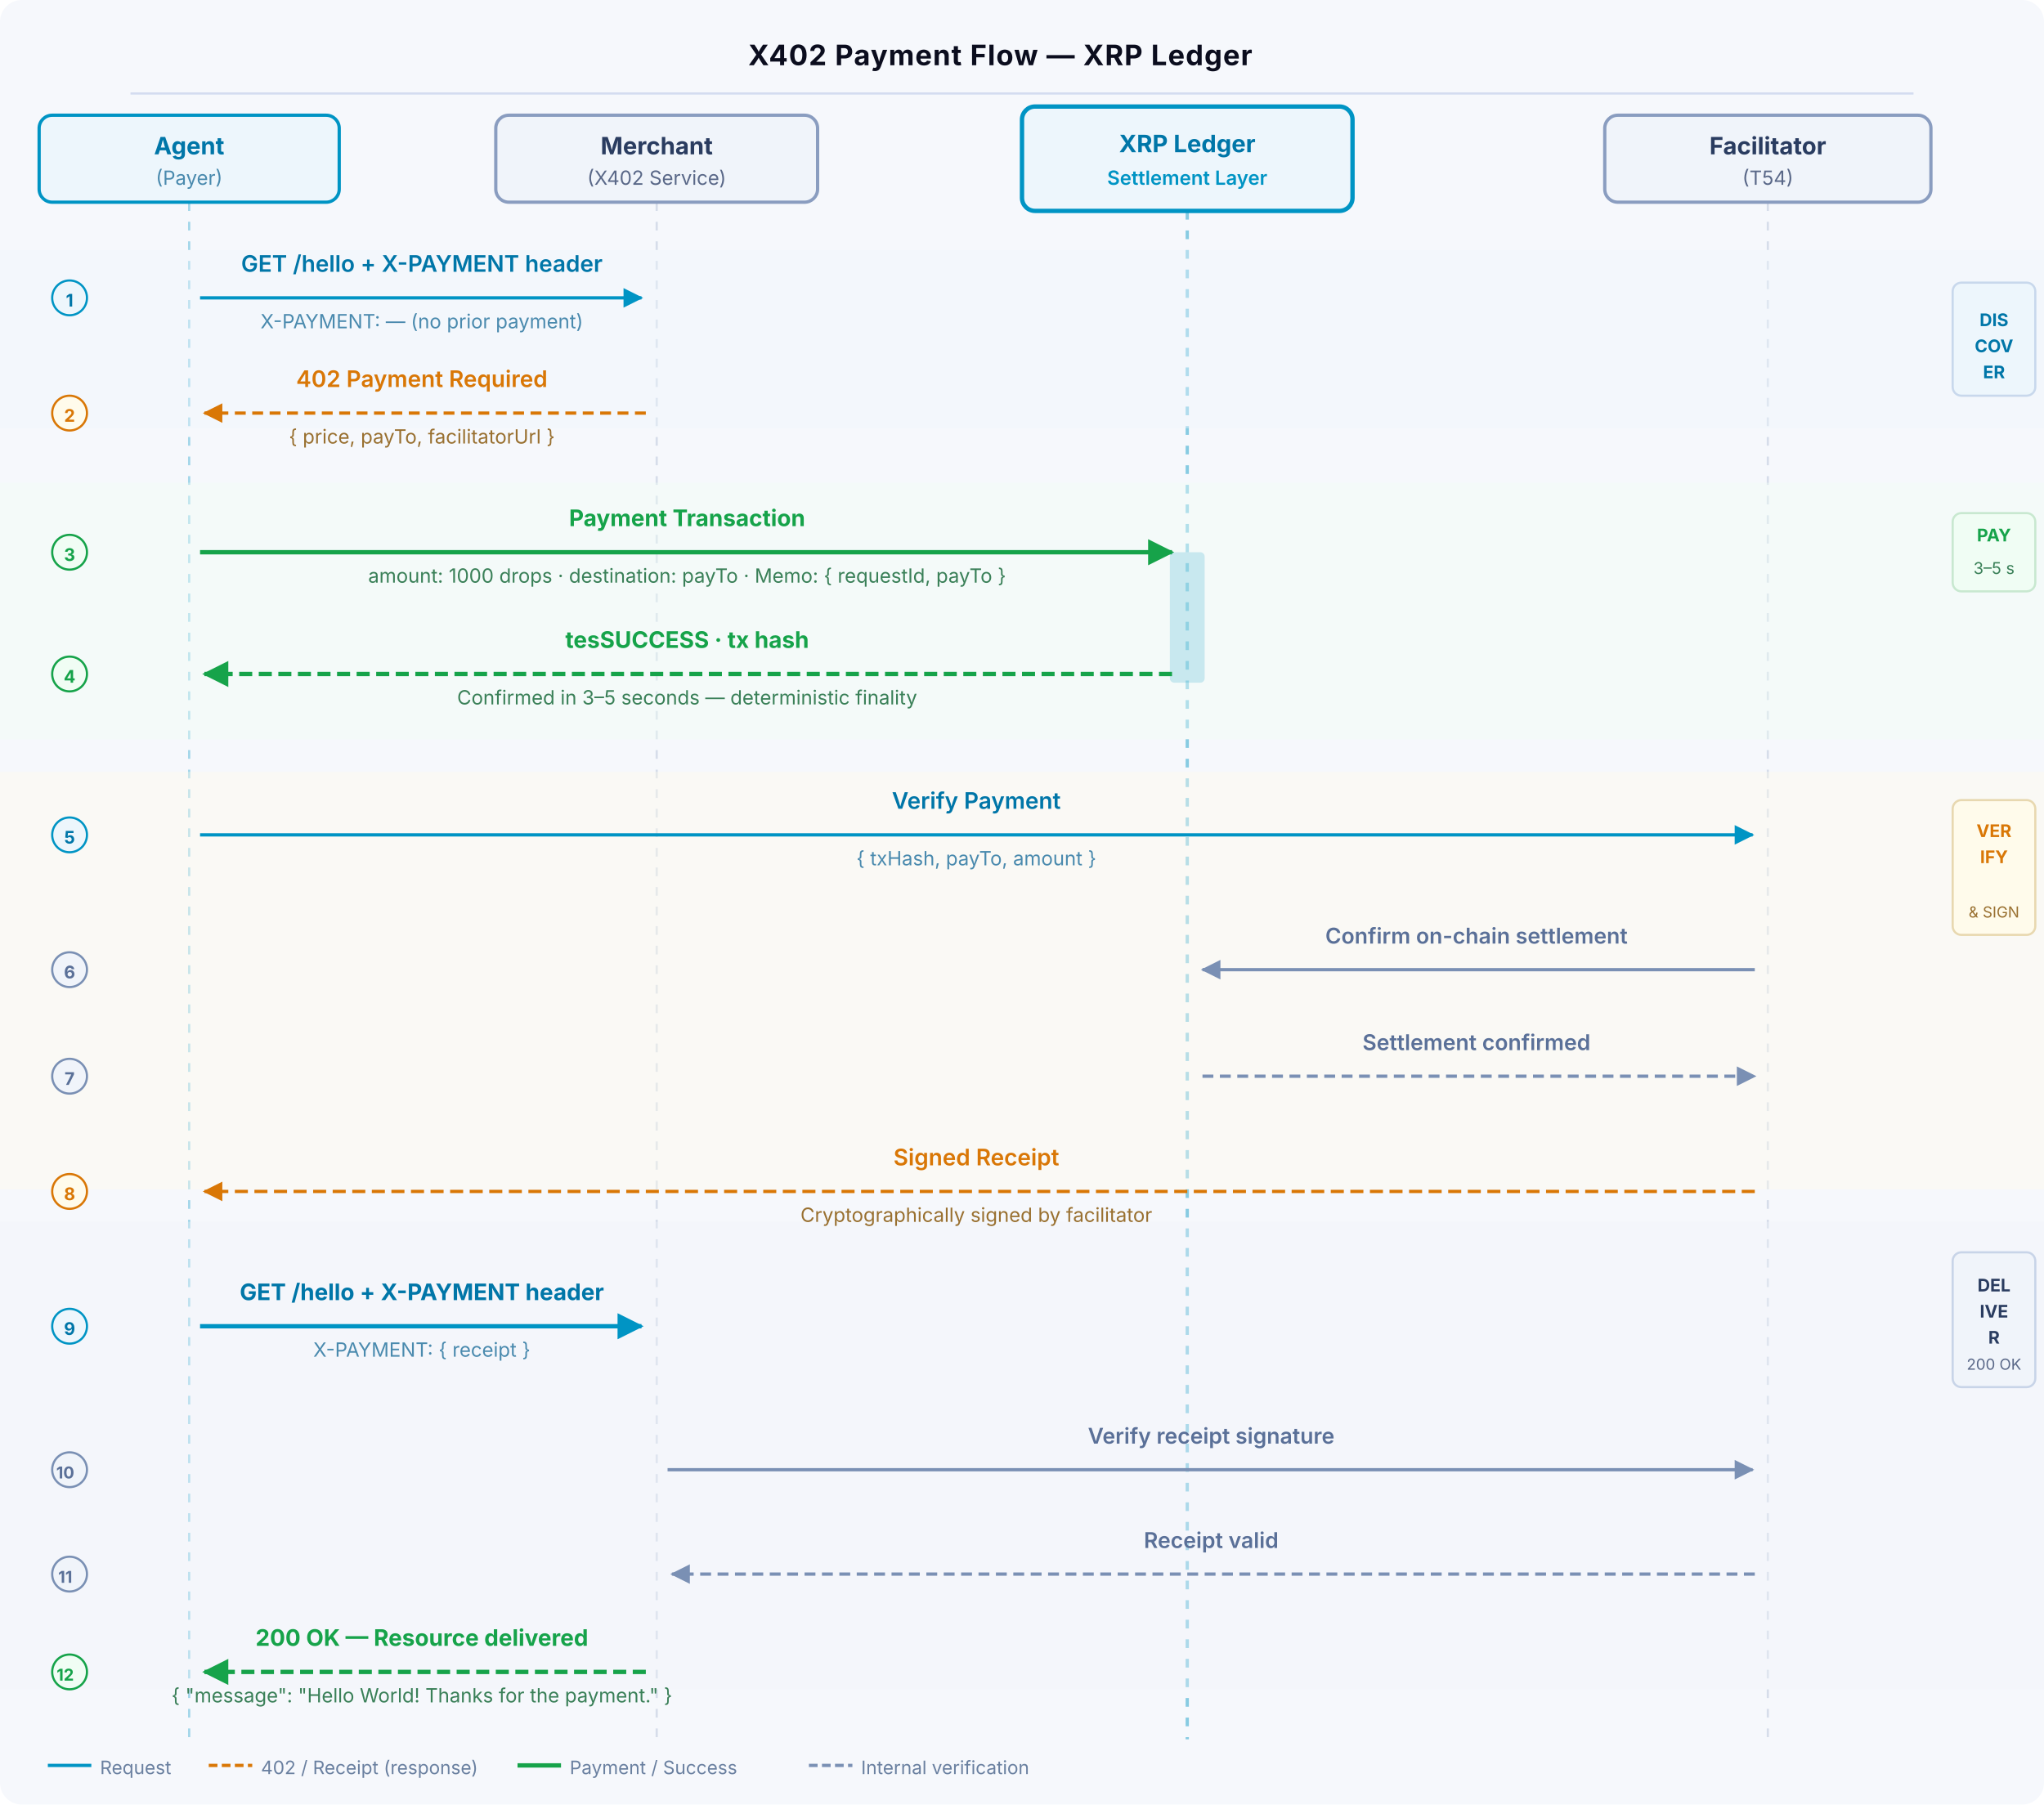
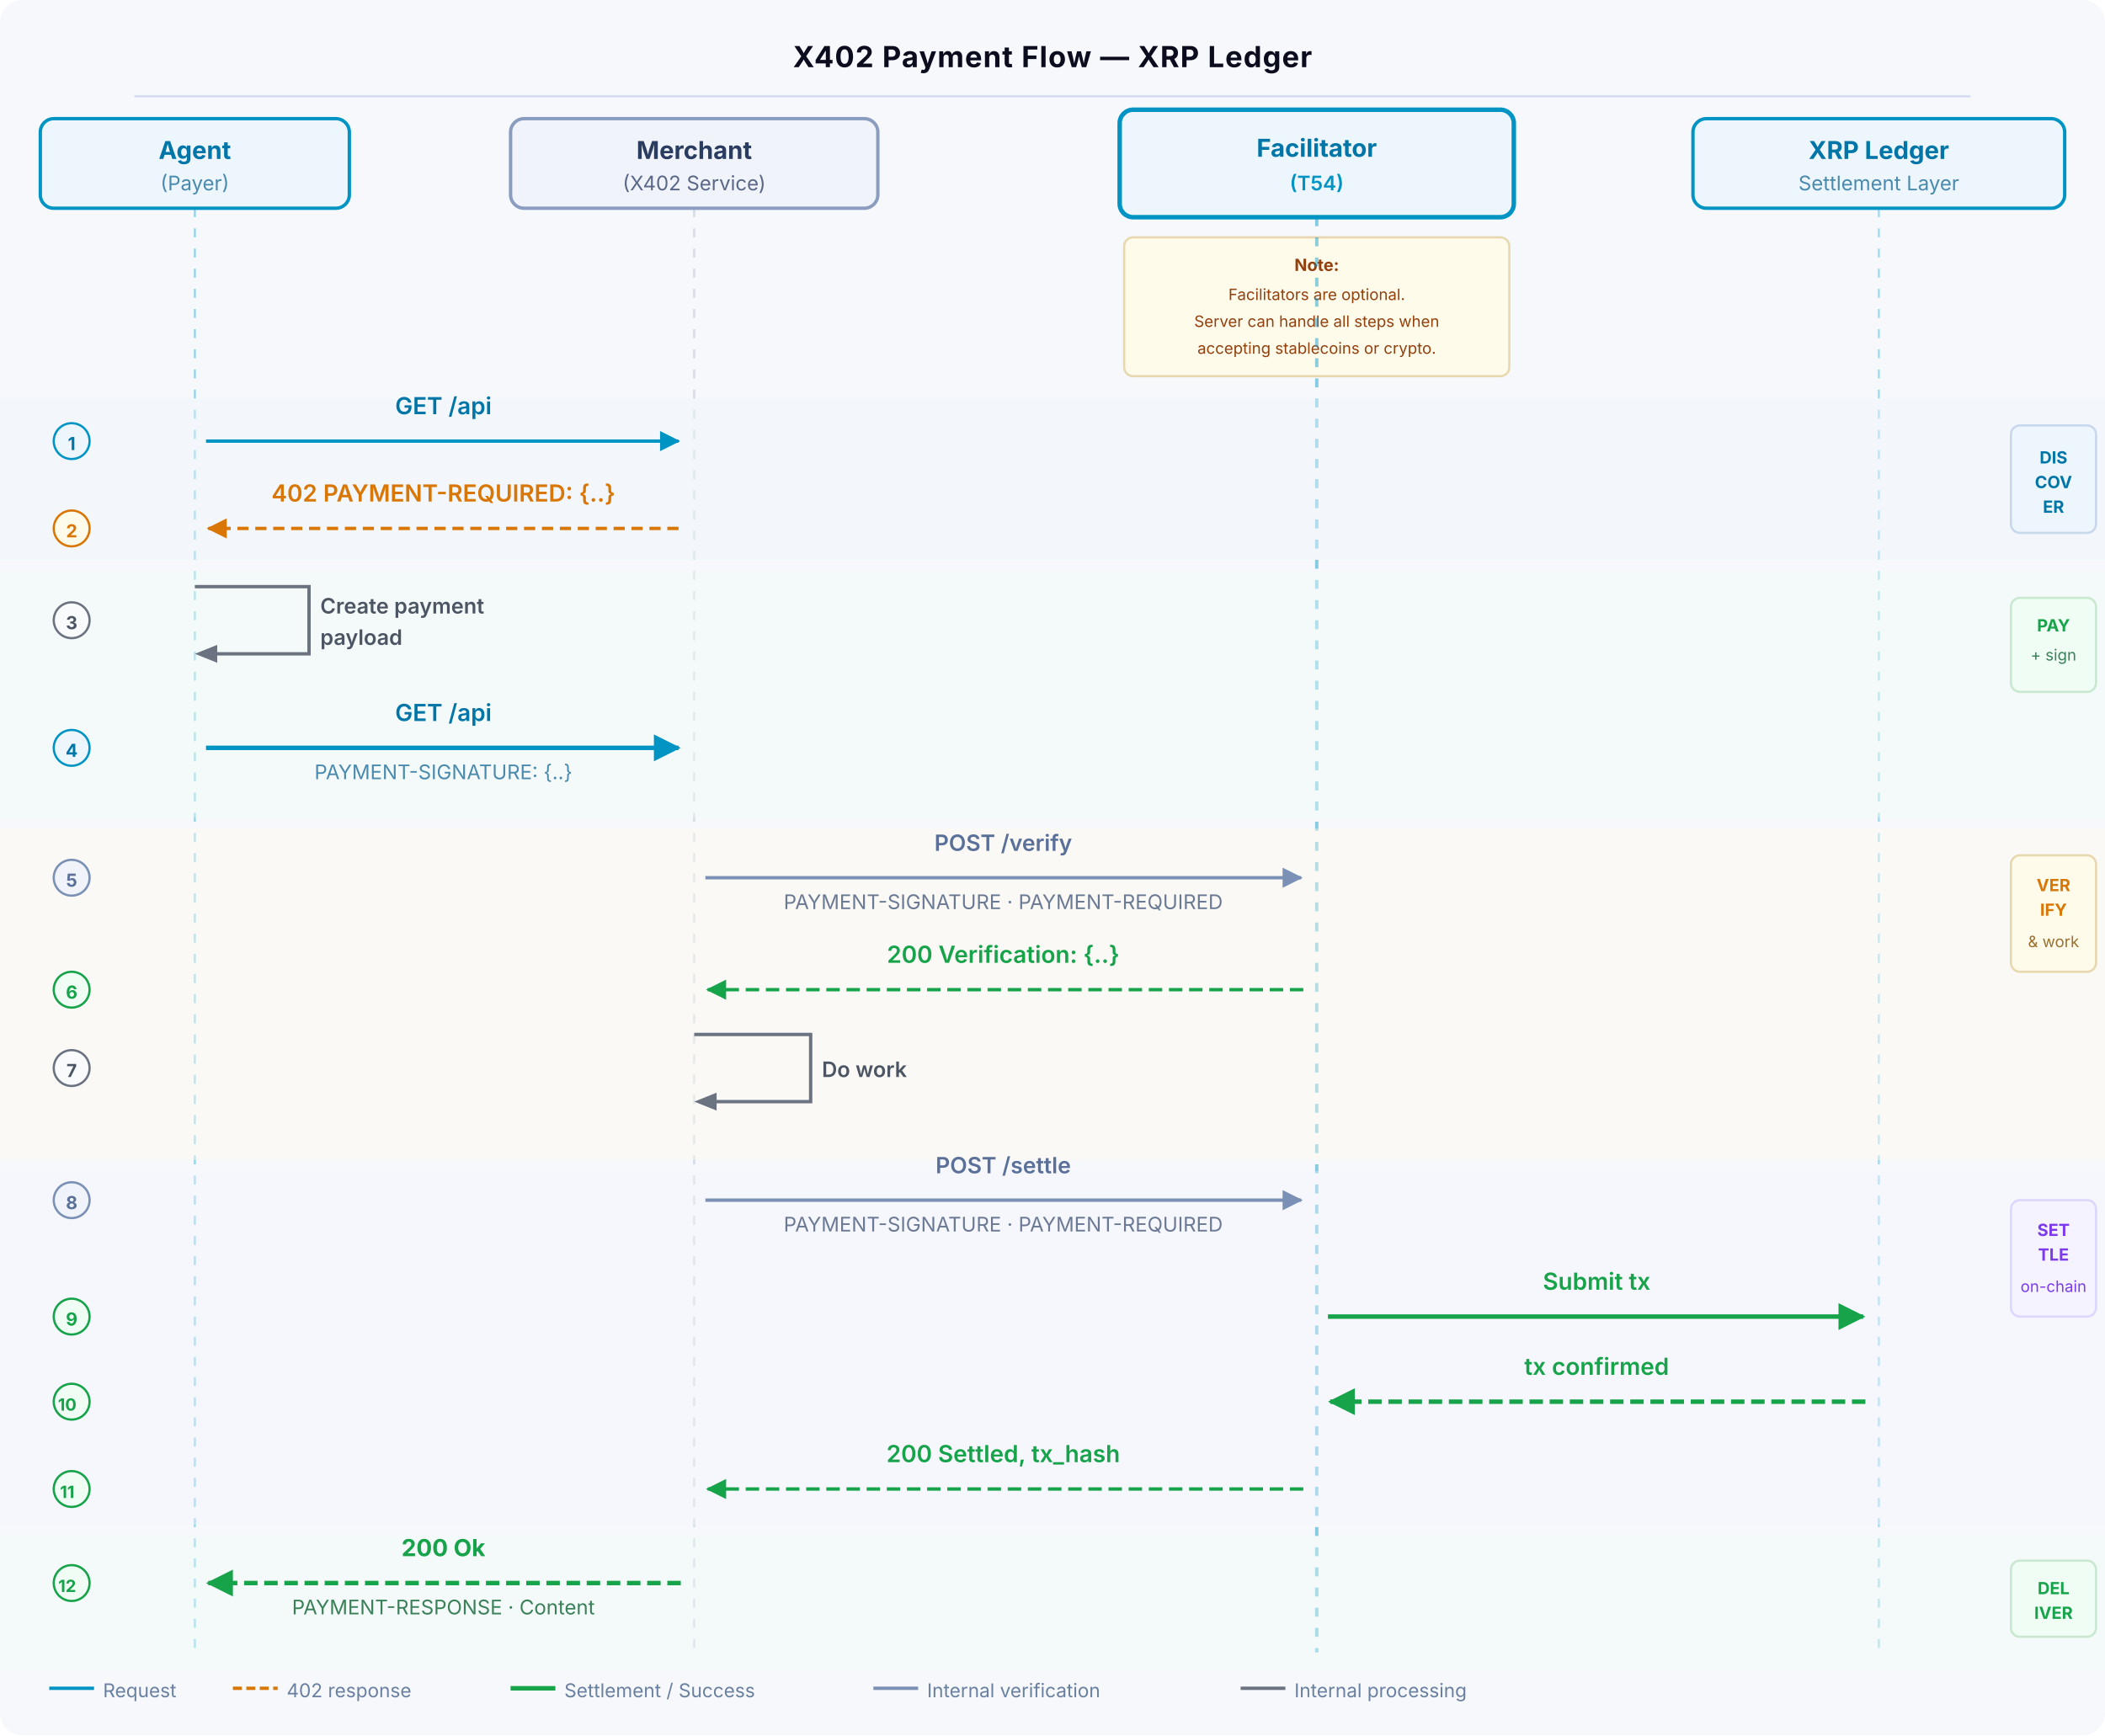
- <svg xmlns="http://www.w3.org/2000/svg" viewBox="0 0 940 830" role="img" font-family="'Inter','Helvetica Neue',Arial,sans-serif">
-   <rect width="940" height="830" fill="#F6F8FC" rx="10" />
-   <text x="460" y="30" text-anchor="middle" fill="#0B0D1E" font-size="13" font-weight="700" letter-spacing="0.4">X402 Payment Flow — XRP Ledger</text>
+ <svg xmlns="http://www.w3.org/2000/svg" viewBox="0 0 940 775" role="img" font-family="'Inter','Helvetica Neue',Arial,sans-serif">
+   <rect width="940" height="775" fill="#F6F8FC" rx="10" />
+   <text x="470" y="30" text-anchor="middle" fill="#0B0D1E" font-size="13" font-weight="700" letter-spacing="0.4">X402 Payment Flow — XRP Ledger</text>
  <line x1="60" y1="43" x2="880" y2="43" stroke="#D4DCF0" stroke-width="1" />
  <rect x="18" y="53" width="138" height="40" rx="6" fill="#EDF6FC" stroke="#0094C4" stroke-width="1.5" />
  <text x="87" y="71" text-anchor="middle" fill="#0076A8" font-size="11" font-weight="700">Agent</text>
  <text x="87" y="85" text-anchor="middle" fill="#4A8AAE" font-size="9">(Payer)</text>
-   <rect x="228" y="53" width="148" height="40" rx="6" fill="#F0F4FA" stroke="#8A9DC0" stroke-width="1.5" />
-   <text x="302" y="71" text-anchor="middle" fill="#2A3C60" font-size="11" font-weight="700">Merchant</text>
-   <text x="302" y="85" text-anchor="middle" fill="#5A6888" font-size="9">(X402 Service)</text>
-   <rect x="470" y="49" width="152" height="48" rx="6" fill="#EDF6FC" stroke="#0094C4" stroke-width="2" />
-   <text x="546" y="70" text-anchor="middle" fill="#0076A8" font-size="11" font-weight="700">XRP Ledger</text>
-   <text x="546" y="85" text-anchor="middle" fill="#0094C4" font-size="9" font-weight="600">Settlement Layer</text>
-   <rect x="738" y="53" width="150" height="40" rx="6" fill="#F0F4FA" stroke="#8A9DC0" stroke-width="1.5" />
-   <text x="813" y="71" text-anchor="middle" fill="#2A3C60" font-size="11" font-weight="700">Facilitator</text>
-   <text x="813" y="85" text-anchor="middle" fill="#5A6888" font-size="9">(T54)</text>
-   <line x1="87" y1="93" x2="87" y2="800" stroke="#0094C4" stroke-width="1" stroke-dasharray="4,5" opacity="0.35" />
-   <line x1="302" y1="93" x2="302" y2="800" stroke="#8A9DC0" stroke-width="1" stroke-dasharray="4,5" opacity="0.3" />
-   <line x1="546" y1="97" x2="546" y2="800" stroke="#0094C4" stroke-width="1.5" stroke-dasharray="4,5" opacity="0.45" />
-   <line x1="813" y1="93" x2="813" y2="800" stroke="#8A9DC0" stroke-width="1" stroke-dasharray="4,5" opacity="0.3" />
+   <rect x="228" y="53" width="164" height="40" rx="6" fill="#F0F4FA" stroke="#8A9DC0" stroke-width="1.5" />
+   <text x="310" y="71" text-anchor="middle" fill="#2A3C60" font-size="11" font-weight="700">Merchant</text>
+   <text x="310" y="85" text-anchor="middle" fill="#5A6888" font-size="9">(X402 Service)</text>
+   <rect x="500" y="49" width="176" height="48" rx="6" fill="#EDF6FC" stroke="#0094C4" stroke-width="2" />
+   <text x="588" y="70" text-anchor="middle" fill="#0076A8" font-size="11" font-weight="700">Facilitator</text>
+   <text x="588" y="85" text-anchor="middle" fill="#0094C4" font-size="9" font-weight="600">(T54)</text>
+   <rect x="756" y="53" width="166" height="40" rx="6" fill="#EDF6FC" stroke="#0094C4" stroke-width="1.5" />
+   <text x="839" y="71" text-anchor="middle" fill="#0076A8" font-size="11" font-weight="700">XRP Ledger</text>
+   <text x="839" y="85" text-anchor="middle" fill="#4A8AAE" font-size="9">Settlement Layer</text>
+   <rect x="502" y="106" width="172" height="62" rx="4" fill="#FFFBEB" stroke="#E8D8B0" stroke-width="1" />
+   <text x="588" y="121" text-anchor="middle" fill="#92400E" font-size="7.5" font-weight="700">Note:</text>
+   <text x="588" y="134" text-anchor="middle" fill="#92400E" font-size="7">Facilitators are optional.</text>
+   <text x="588" y="146" text-anchor="middle" fill="#92400E" font-size="7">Server can handle all steps when</text>
+   <text x="588" y="158" text-anchor="middle" fill="#92400E" font-size="7">accepting stablecoins or crypto.</text>
+   <line x1="87" y1="93" x2="87" y2="738" stroke="#0094C4" stroke-width="1" stroke-dasharray="4,5" opacity="0.35" />
+   <line x1="310" y1="93" x2="310" y2="738" stroke="#8A9DC0" stroke-width="1" stroke-dasharray="4,5" opacity="0.3" />
+   <line x1="588" y1="97" x2="588" y2="738" stroke="#0094C4" stroke-width="1.5" stroke-dasharray="4,5" opacity="0.45" />
+   <line x1="839" y1="93" x2="839" y2="738" stroke="#0094C4" stroke-width="1" stroke-dasharray="4,5" opacity="0.3" />
  <defs>
    <marker id="ab" markerWidth="7" markerHeight="7" refX="5.5" refY="3.5" orient="auto">
      <polygon points="0 0.5,6 3.5,0 6.5" fill="#0094C4" />
    </marker>
    <marker id="ag" markerWidth="7" markerHeight="7" refX="5.5" refY="3.5" orient="auto">
      <polygon points="0 0.5,6 3.5,0 6.5" fill="#16A34A" />
    </marker>
    <marker id="aa" markerWidth="7" markerHeight="7" refX="5.5" refY="3.5" orient="auto">
      <polygon points="0 0.5,6 3.5,0 6.5" fill="#D97706" />
    </marker>
    <marker id="agr" markerWidth="7" markerHeight="7" refX="5.5" refY="3.5" orient="auto">
      <polygon points="0 0.5,6 3.5,0 6.5" fill="#7A90B4" />
    </marker>
  </defs>
-   <rect x="0" y="115" width="940" height="82" fill="#EDF6FC" opacity="0.4" />
-   <rect x="0" y="222" width="940" height="118" fill="#F0FDF4" opacity="0.4" />
-   <rect x="0" y="355" width="940" height="192" fill="#FFFBEB" opacity="0.4" />
-   <rect x="0" y="562" width="940" height="215" fill="#F0F4FA" opacity="0.35" />
-   <rect x="898" y="130" width="38" height="52" rx="4" fill="#EDF6FC" stroke="#C8D8EC" stroke-width="1" />
-   <text x="917" y="150" text-anchor="middle" fill="#0076A8" font-size="8" font-weight="700">DIS</text>
-   <text x="917" y="162" text-anchor="middle" fill="#0076A8" font-size="8" font-weight="700">COV</text>
-   <text x="917" y="174" text-anchor="middle" fill="#0076A8" font-size="8" font-weight="700">ER</text>
-   <rect x="898" y="236" width="38" height="36" rx="4" fill="#F0FDF4" stroke="#C8E8D0" stroke-width="1" />
-   <text x="917" y="249" text-anchor="middle" fill="#16A34A" font-size="8" font-weight="700">PAY</text>
-   <text x="917" y="264" text-anchor="middle" fill="#3A8058" font-size="7.5">3–5 s</text>
-   <rect x="898" y="368" width="38" height="62" rx="4" fill="#FFFBEB" stroke="#E8D8B0" stroke-width="1" />
-   <text x="917" y="385" text-anchor="middle" fill="#D97706" font-size="8" font-weight="700">VER</text>
-   <text x="917" y="397" text-anchor="middle" fill="#D97706" font-size="8" font-weight="700">IFY</text>
-   <text x="917" y="422" text-anchor="middle" fill="#997030" font-size="7">&amp; SIGN</text>
-   <rect x="898" y="576" width="38" height="62" rx="4" fill="#F0F4FA" stroke="#C8D4E8" stroke-width="1" />
-   <text x="917" y="594" text-anchor="middle" fill="#2A3C60" font-size="8" font-weight="700">DEL</text>
-   <text x="917" y="606" text-anchor="middle" fill="#2A3C60" font-size="8" font-weight="700">IVE</text>
-   <text x="917" y="618" text-anchor="middle" fill="#2A3C60" font-size="8" font-weight="700">R</text>
-   <text x="917" y="630" text-anchor="middle" fill="#5A6888" font-size="7">200 OK</text>
-   <text x="194" y="125" text-anchor="middle" fill="#0076A8" font-size="10.5" font-weight="600">GET /hello  +  X-PAYMENT header</text>
-   <line x1="92" y1="137" x2="295" y2="137" stroke="#0094C4" stroke-width="1.5" marker-end="url(#ab)" />
-   <text x="194" y="151" text-anchor="middle" fill="#4A8AAE" font-size="9">X-PAYMENT: — (no prior payment)</text>
-   <circle cx="32" cy="137" r="8" fill="#EDF6FC" stroke="#0094C4" stroke-width="1" />
-   <text x="32" y="141" text-anchor="middle" fill="#0076A8" font-size="8" font-weight="700">1</text>
-   <text x="194" y="178" text-anchor="middle" fill="#D97706" font-size="10.5" font-weight="600">402 Payment Required</text>
-   <line x1="297" y1="190" x2="94" y2="190" stroke="#D97706" stroke-width="1.5" stroke-dasharray="5,3" marker-end="url(#aa)" />
-   <text x="194" y="204" text-anchor="middle" fill="#997030" font-size="9">{ price, payTo, facilitatorUrl }</text>
-   <circle cx="32" cy="190" r="8" fill="#FFFBEB" stroke="#D97706" stroke-width="1" />
-   <text x="32" y="194" text-anchor="middle" fill="#D97706" font-size="8" font-weight="700">2</text>
-   <text x="316" y="242" text-anchor="middle" fill="#16A34A" font-size="10.5" font-weight="700">Payment Transaction</text>
-   <line x1="92" y1="254" x2="539" y2="254" stroke="#16A34A" stroke-width="2" marker-end="url(#ag)" />
-   <text x="316" y="268" text-anchor="middle" fill="#3A8058" font-size="9">amount: 1000 drops · destination: payTo · Memo: { requestId, payTo }</text>
-   <circle cx="32" cy="254" r="8" fill="#F0FDF4" stroke="#16A34A" stroke-width="1" />
-   <text x="32" y="258" text-anchor="middle" fill="#16A34A" font-size="8" font-weight="700">3</text>
-   <rect x="538" y="254" width="16" height="60" rx="2" fill="#0094C4" opacity="0.18" />
-   <text x="316" y="298" text-anchor="middle" fill="#16A34A" font-size="10.5" font-weight="700">tesSUCCESS · tx hash</text>
-   <line x1="539" y1="310" x2="94" y2="310" stroke="#16A34A" stroke-width="2" stroke-dasharray="6,3" marker-end="url(#ag)" />
-   <text x="316" y="324" text-anchor="middle" fill="#3A8058" font-size="9">Confirmed in 3–5 seconds — deterministic finality</text>
-   <circle cx="32" cy="310" r="8" fill="#F0FDF4" stroke="#16A34A" stroke-width="1" />
-   <text x="32" y="314" text-anchor="middle" fill="#16A34A" font-size="8" font-weight="700">4</text>
-   <text x="449" y="372" text-anchor="middle" fill="#0076A8" font-size="10.5" font-weight="600">Verify Payment</text>
-   <line x1="92" y1="384" x2="806" y2="384" stroke="#0094C4" stroke-width="1.5" marker-end="url(#ab)" />
-   <text x="449" y="398" text-anchor="middle" fill="#4A8AAE" font-size="9">{ txHash, payTo, amount }</text>
-   <circle cx="32" cy="384" r="8" fill="#EDF6FC" stroke="#0094C4" stroke-width="1" />
-   <text x="32" y="388" text-anchor="middle" fill="#0076A8" font-size="8" font-weight="700">5</text>
-   <text x="679" y="434" text-anchor="middle" fill="#5A7098" font-size="10" font-weight="600">Confirm on-chain settlement</text>
-   <line x1="807" y1="446" x2="553" y2="446" stroke="#7A90B4" stroke-width="1.5" marker-end="url(#agr)" />
-   <circle cx="32" cy="446" r="8" fill="#F0F4FA" stroke="#7A90B4" stroke-width="1" />
-   <text x="32" y="450" text-anchor="middle" fill="#5A7098" font-size="8" font-weight="700">6</text>
-   <text x="679" y="483" text-anchor="middle" fill="#5A7098" font-size="10" font-weight="600">Settlement confirmed</text>
-   <line x1="553" y1="495" x2="807" y2="495" stroke="#7A90B4" stroke-width="1.5" stroke-dasharray="5,3" marker-end="url(#agr)" />
-   <circle cx="32" cy="495" r="8" fill="#F0F4FA" stroke="#7A90B4" stroke-width="1" />
-   <text x="32" y="499" text-anchor="middle" fill="#5A7098" font-size="8" font-weight="700">7</text>
-   <text x="449" y="536" text-anchor="middle" fill="#D97706" font-size="10.5" font-weight="600">Signed Receipt</text>
-   <line x1="807" y1="548" x2="94" y2="548" stroke="#D97706" stroke-width="1.5" stroke-dasharray="6,3" marker-end="url(#aa)" />
-   <text x="449" y="562" text-anchor="middle" fill="#997030" font-size="9">Cryptographically signed by facilitator</text>
-   <circle cx="32" cy="548" r="8" fill="#FFFBEB" stroke="#D97706" stroke-width="1" />
-   <text x="32" y="552" text-anchor="middle" fill="#D97706" font-size="8" font-weight="700">8</text>
-   <text x="194" y="598" text-anchor="middle" fill="#0076A8" font-size="10.5" font-weight="700">GET /hello  +  X-PAYMENT header</text>
-   <line x1="92" y1="610" x2="295" y2="610" stroke="#0094C4" stroke-width="2" marker-end="url(#ab)" />
-   <text x="194" y="624" text-anchor="middle" fill="#4A8AAE" font-size="9">X-PAYMENT: { receipt }</text>
-   <circle cx="32" cy="610" r="8" fill="#EDF6FC" stroke="#0094C4" stroke-width="1" />
-   <text x="32" y="614" text-anchor="middle" fill="#0076A8" font-size="8" font-weight="700">9</text>
-   <text x="557" y="664" text-anchor="middle" fill="#5A7098" font-size="10" font-weight="600">Verify receipt signature</text>
-   <line x1="307" y1="676" x2="806" y2="676" stroke="#7A90B4" stroke-width="1.5" marker-end="url(#agr)" />
-   <circle cx="32" cy="676" r="8" fill="#F0F4FA" stroke="#7A90B4" stroke-width="1" />
-   <text x="30" y="680" text-anchor="middle" fill="#5A7098" font-size="7.5" font-weight="700">10</text>
-   <text x="557" y="712" text-anchor="middle" fill="#5A7098" font-size="10" font-weight="600">Receipt valid</text>
-   <line x1="807" y1="724" x2="309" y2="724" stroke="#7A90B4" stroke-width="1.5" stroke-dasharray="5,3" marker-end="url(#agr)" />
-   <circle cx="32" cy="724" r="8" fill="#F0F4FA" stroke="#7A90B4" stroke-width="1" />
-   <text x="30" y="728" text-anchor="middle" fill="#5A7098" font-size="7.5" font-weight="700">11</text>
-   <text x="194" y="757" text-anchor="middle" fill="#16A34A" font-size="10.5" font-weight="700">200 OK — Resource delivered</text>
-   <line x1="297" y1="769" x2="94" y2="769" stroke="#16A34A" stroke-width="2" stroke-dasharray="6,3" marker-end="url(#ag)" />
-   <text x="194" y="783" text-anchor="middle" fill="#3A8058" font-size="9">{ "message": "Hello World! Thanks for the payment." }</text>
-   <circle cx="32" cy="769" r="8" fill="#F0FDF4" stroke="#16A34A" stroke-width="1" />
-   <text x="30" y="773" text-anchor="middle" fill="#16A34A" font-size="7.5" font-weight="700">12</text>
-   <line x1="22" y1="812" x2="42" y2="812" stroke="#0094C4" stroke-width="1.5" />
-   <text x="46" y="816" fill="#6A80A0" font-size="8.5">Request</text>
-   <line x1="96" y1="812" x2="116" y2="812" stroke="#D97706" stroke-width="1.5" stroke-dasharray="4,2" />
-   <text x="120" y="816" fill="#6A80A0" font-size="8.5">402 / Receipt (response)</text>
-   <line x1="238" y1="812" x2="258" y2="812" stroke="#16A34A" stroke-width="2" />
-   <text x="262" y="816" fill="#6A80A0" font-size="8.5">Payment / Success</text>
-   <line x1="372" y1="812" x2="392" y2="812" stroke="#7A90B4" stroke-width="1.5" stroke-dasharray="4,2" />
-   <text x="396" y="816" fill="#6A80A0" font-size="8.5">Internal verification</text>
+   <rect x="0" y="178" width="940" height="72" fill="#EDF6FC" opacity="0.4" />
+   <rect x="0" y="255" width="940" height="110" fill="#F0FDF4" opacity="0.4" />
+   <rect x="0" y="370" width="940" height="148" fill="#FFFBEB" opacity="0.4" />
+   <rect x="0" y="523" width="940" height="158" fill="#F5F3FF" opacity="0.35" />
+   <rect x="0" y="686" width="940" height="60" fill="#F0FDF4" opacity="0.35" />
+   <rect x="898" y="190" width="38" height="48" rx="4" fill="#EDF6FC" stroke="#C8D8EC" stroke-width="1" />
+   <text x="917" y="207" text-anchor="middle" fill="#0076A8" font-size="7.5" font-weight="700">DIS</text>
+   <text x="917" y="218" text-anchor="middle" fill="#0076A8" font-size="7.5" font-weight="700">COV</text>
+   <text x="917" y="229" text-anchor="middle" fill="#0076A8" font-size="7.5" font-weight="700">ER</text>
+   <rect x="898" y="267" width="38" height="42" rx="4" fill="#F0FDF4" stroke="#C8E8D0" stroke-width="1" />
+   <text x="917" y="282" text-anchor="middle" fill="#16A34A" font-size="7.5" font-weight="700">PAY</text>
+   <text x="917" y="295" text-anchor="middle" fill="#3A8058" font-size="7">+ sign</text>
+   <rect x="898" y="382" width="38" height="52" rx="4" fill="#FFFBEB" stroke="#E8D8B0" stroke-width="1" />
+   <text x="917" y="398" text-anchor="middle" fill="#D97706" font-size="7.5" font-weight="700">VER</text>
+   <text x="917" y="409" text-anchor="middle" fill="#D97706" font-size="7.5" font-weight="700">IFY</text>
+   <text x="917" y="423" text-anchor="middle" fill="#997030" font-size="7">&amp; work</text>
+   <rect x="898" y="536" width="38" height="52" rx="4" fill="#F5F3FF" stroke="#DDD6FE" stroke-width="1" />
+   <text x="917" y="552" text-anchor="middle" fill="#7C3AED" font-size="7.5" font-weight="700">SET</text>
+   <text x="917" y="563" text-anchor="middle" fill="#7C3AED" font-size="7.5" font-weight="700">TLE</text>
+   <text x="917" y="577" text-anchor="middle" fill="#7C3AED" font-size="7">on-chain</text>
+   <rect x="898" y="697" width="38" height="34" rx="4" fill="#F0FDF4" stroke="#C8E8D0" stroke-width="1" />
+   <text x="917" y="712" text-anchor="middle" fill="#16A34A" font-size="7.5" font-weight="700">DEL</text>
+   <text x="917" y="723" text-anchor="middle" fill="#16A34A" font-size="7.5" font-weight="700">IVER</text>
+   <text x="198" y="185" text-anchor="middle" fill="#0076A8" font-size="10.5" font-weight="600">GET /api</text>
+   <line x1="92" y1="197" x2="303" y2="197" stroke="#0094C4" stroke-width="1.5" marker-end="url(#ab)" />
+   <circle cx="32" cy="197" r="8" fill="#EDF6FC" stroke="#0094C4" stroke-width="1" />
+   <text x="32" y="201" text-anchor="middle" fill="#0076A8" font-size="8" font-weight="700">1</text>
+   <text x="198" y="224" text-anchor="middle" fill="#D97706" font-size="10.5" font-weight="600">402 PAYMENT-REQUIRED: {..}</text>
+   <line x1="303" y1="236" x2="93" y2="236" stroke="#D97706" stroke-width="1.5" stroke-dasharray="5,3" marker-end="url(#aa)" />
+   <circle cx="32" cy="236" r="8" fill="#FFFBEB" stroke="#D97706" stroke-width="1" />
+   <text x="32" y="240" text-anchor="middle" fill="#D97706" font-size="8" font-weight="700">2</text>
+   <polyline points="87,262 138,262 138,292 92,292" stroke="#6B7280" stroke-width="1.5" fill="none" />
+   <polygon points="97,288 87,292 97,296" fill="#6B7280" />
+   <text x="143" y="274" fill="#4B5563" font-size="9.5" font-weight="600">Create payment</text>
+   <text x="143" y="288" fill="#4B5563" font-size="9.5" font-weight="600">payload</text>
+   <circle cx="32" cy="277" r="8" fill="#F9FAFB" stroke="#6B7280" stroke-width="1" />
+   <text x="32" y="281" text-anchor="middle" fill="#4B5563" font-size="8" font-weight="700">3</text>
+   <text x="198" y="322" text-anchor="middle" fill="#0076A8" font-size="10.5" font-weight="600">GET /api</text>
+   <line x1="92" y1="334" x2="303" y2="334" stroke="#0094C4" stroke-width="2" marker-end="url(#ab)" />
+   <text x="198" y="348" text-anchor="middle" fill="#4A8AAE" font-size="9">PAYMENT-SIGNATURE: {..}</text>
+   <circle cx="32" cy="334" r="8" fill="#EDF6FC" stroke="#0094C4" stroke-width="1" />
+   <text x="32" y="338" text-anchor="middle" fill="#0076A8" font-size="8" font-weight="700">4</text>
+   <text x="448" y="380" text-anchor="middle" fill="#5A7098" font-size="10" font-weight="600">POST /verify</text>
+   <line x1="315" y1="392" x2="581" y2="392" stroke="#7A90B4" stroke-width="1.5" marker-end="url(#agr)" />
+   <text x="448" y="406" text-anchor="middle" fill="#6B7A94" font-size="9">PAYMENT-SIGNATURE · PAYMENT-REQUIRED</text>
+   <circle cx="32" cy="392" r="8" fill="#F0F4FA" stroke="#7A90B4" stroke-width="1" />
+   <text x="32" y="396" text-anchor="middle" fill="#5A7098" font-size="8" font-weight="700">5</text>
+   <text x="448" y="430" text-anchor="middle" fill="#16A34A" font-size="10.5" font-weight="600">200 Verification: {..}</text>
+   <line x1="582" y1="442" x2="316" y2="442" stroke="#16A34A" stroke-width="1.5" stroke-dasharray="6,3" marker-end="url(#ag)" />
+   <circle cx="32" cy="442" r="8" fill="#F0FDF4" stroke="#16A34A" stroke-width="1" />
+   <text x="32" y="446" text-anchor="middle" fill="#16A34A" font-size="8" font-weight="700">6</text>
+   <polyline points="310,462 362,462 362,492 315,492" stroke="#6B7280" stroke-width="1.5" fill="none" />
+   <polygon points="320,488 310,492 320,496" fill="#6B7280" />
+   <text x="367" y="481" fill="#4B5563" font-size="9.5" font-weight="600">Do work</text>
+   <circle cx="32" cy="477" r="8" fill="#F9FAFB" stroke="#6B7280" stroke-width="1" />
+   <text x="32" y="481" text-anchor="middle" fill="#4B5563" font-size="8" font-weight="700">7</text>
+   <text x="448" y="524" text-anchor="middle" fill="#5A7098" font-size="10" font-weight="600">POST /settle</text>
+   <line x1="315" y1="536" x2="581" y2="536" stroke="#7A90B4" stroke-width="1.5" marker-end="url(#agr)" />
+   <text x="448" y="550" text-anchor="middle" fill="#6B7A94" font-size="9">PAYMENT-SIGNATURE · PAYMENT-REQUIRED</text>
+   <circle cx="32" cy="536" r="8" fill="#F0F4FA" stroke="#7A90B4" stroke-width="1" />
+   <text x="32" y="540" text-anchor="middle" fill="#5A7098" font-size="8" font-weight="700">8</text>
+   <text x="713" y="576" text-anchor="middle" fill="#16A34A" font-size="10.5" font-weight="600">Submit tx</text>
+   <line x1="593" y1="588" x2="832" y2="588" stroke="#16A34A" stroke-width="2" marker-end="url(#ag)" />
+   <circle cx="32" cy="588" r="8" fill="#F0FDF4" stroke="#16A34A" stroke-width="1" />
+   <text x="32" y="592" text-anchor="middle" fill="#16A34A" font-size="8" font-weight="700">9</text>
+   <text x="713" y="614" text-anchor="middle" fill="#16A34A" font-size="10.5" font-weight="600">tx confirmed</text>
+   <line x1="833" y1="626" x2="594" y2="626" stroke="#16A34A" stroke-width="2" stroke-dasharray="6,3" marker-end="url(#ag)" />
+   <circle cx="32" cy="626" r="8" fill="#F0FDF4" stroke="#16A34A" stroke-width="1" />
+   <text x="30" y="630" text-anchor="middle" fill="#16A34A" font-size="7.5" font-weight="700">10</text>
+   <text x="448" y="653" text-anchor="middle" fill="#16A34A" font-size="10.5" font-weight="600">200 Settled, tx_hash</text>
+   <line x1="582" y1="665" x2="316" y2="665" stroke="#16A34A" stroke-width="1.5" stroke-dasharray="6,3" marker-end="url(#ag)" />
+   <circle cx="32" cy="665" r="8" fill="#F0FDF4" stroke="#16A34A" stroke-width="1" />
+   <text x="30" y="669" text-anchor="middle" fill="#16A34A" font-size="7.5" font-weight="700">11</text>
+   <text x="198" y="695" text-anchor="middle" fill="#16A34A" font-size="10.5" font-weight="700">200 Ok</text>
+   <line x1="304" y1="707" x2="93" y2="707" stroke="#16A34A" stroke-width="2" stroke-dasharray="6,3" marker-end="url(#ag)" />
+   <text x="198" y="721" text-anchor="middle" fill="#3A8058" font-size="9">PAYMENT-RESPONSE · Content</text>
+   <circle cx="32" cy="707" r="8" fill="#F0FDF4" stroke="#16A34A" stroke-width="1" />
+   <text x="30" y="711" text-anchor="middle" fill="#16A34A" font-size="7.5" font-weight="700">12</text>
+   <line x1="22" y1="754" x2="42" y2="754" stroke="#0094C4" stroke-width="1.5" />
+   <text x="46" y="758" fill="#6A80A0" font-size="8.5">Request</text>
+   <line x1="104" y1="754" x2="124" y2="754" stroke="#D97706" stroke-width="1.5" stroke-dasharray="4,2" />
+   <text x="128" y="758" fill="#6A80A0" font-size="8.5">402 response</text>
+   <line x1="228" y1="754" x2="248" y2="754" stroke="#16A34A" stroke-width="2" />
+   <text x="252" y="758" fill="#6A80A0" font-size="8.5">Settlement / Success</text>
+   <line x1="390" y1="754" x2="410" y2="754" stroke="#7A90B4" stroke-width="1.5" />
+   <text x="414" y="758" fill="#6A80A0" font-size="8.5">Internal verification</text>
+   <line x1="554" y1="754" x2="574" y2="754" stroke="#6B7280" stroke-width="1.5" />
+   <text x="578" y="758" fill="#6A80A0" font-size="8.5">Internal processing</text>
</svg>
